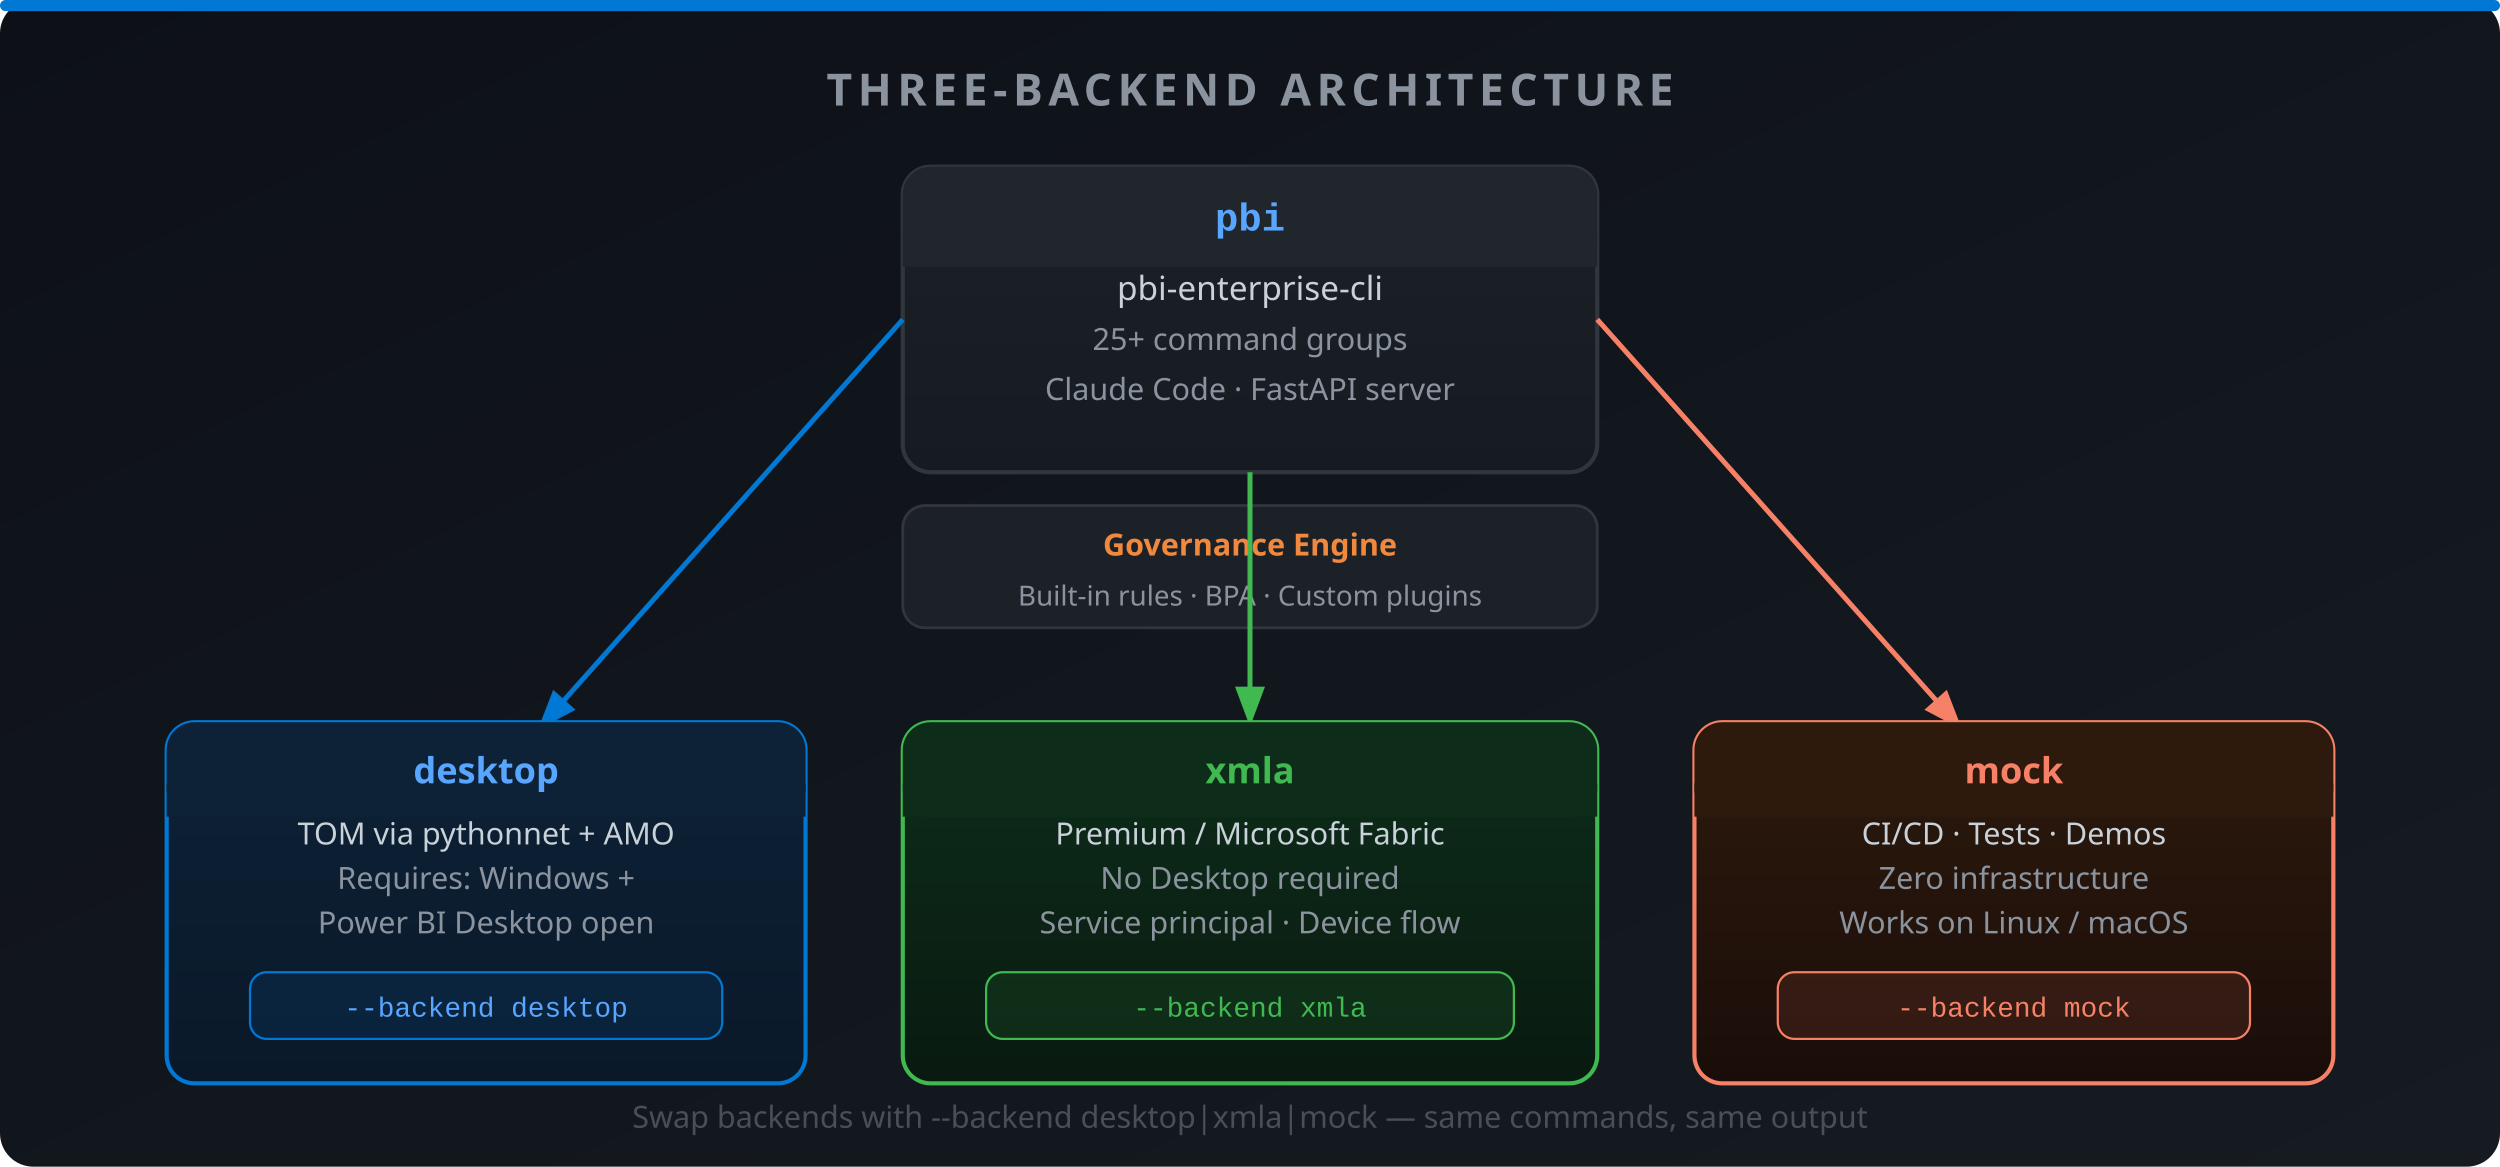
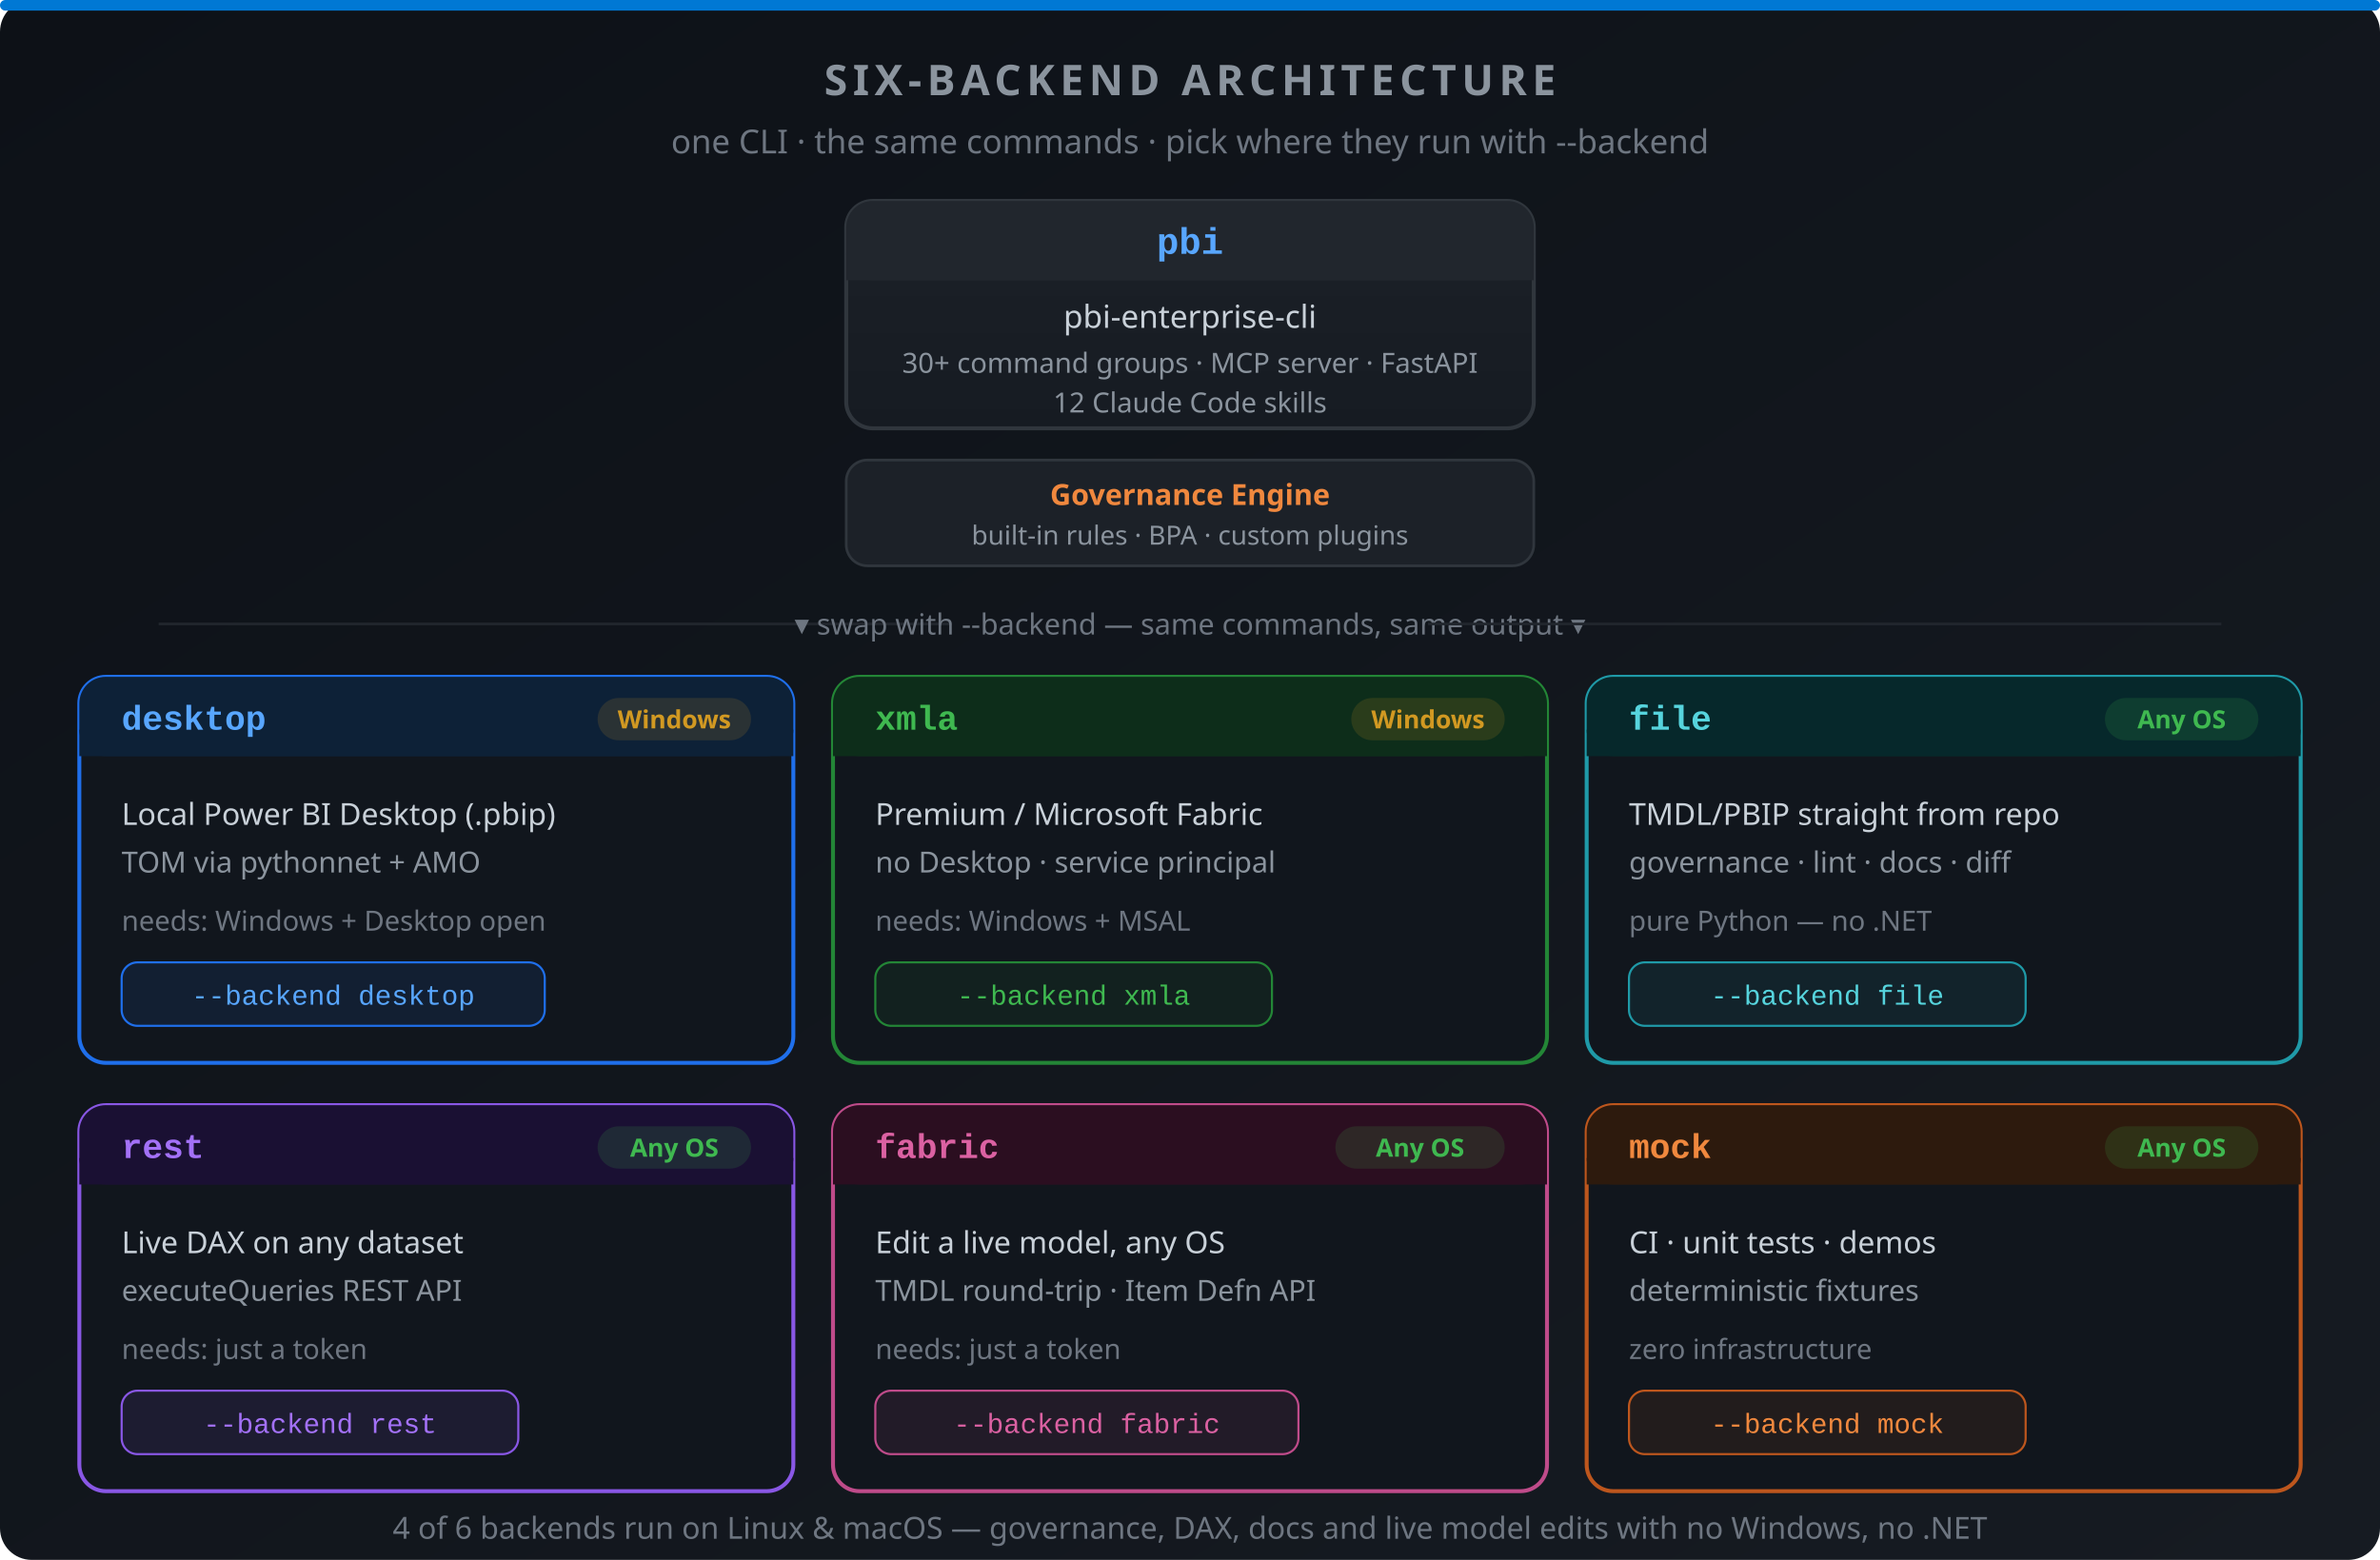
- <svg xmlns="http://www.w3.org/2000/svg" width="900" height="420" viewBox="0 0 900 420">
+ <svg xmlns="http://www.w3.org/2000/svg" width="900" height="590" viewBox="0 0 900 590" font-family="'Segoe UI', system-ui, -apple-system, sans-serif">
  <defs>
    <linearGradient id="bg" x1="0%" y1="0%" x2="100%" y2="100%">
      <stop offset="0%" style="stop-color:#0D1117" />
      <stop offset="100%" style="stop-color:#161B22" />
    </linearGradient>
    <linearGradient id="cli-grad" x1="0%" y1="0%" x2="0%" y2="100%">
      <stop offset="0%" style="stop-color:#1C2128" />
      <stop offset="100%" style="stop-color:#161B22" />
    </linearGradient>
-     <linearGradient id="desktop-grad" x1="0%" y1="0%" x2="0%" y2="100%">
-       <stop offset="0%" style="stop-color:#0D2137" />
-       <stop offset="100%" style="stop-color:#0A1929" />
-     </linearGradient>
-     <linearGradient id="xmla-grad" x1="0%" y1="0%" x2="0%" y2="100%">
-       <stop offset="0%" style="stop-color:#0D2D1A" />
-       <stop offset="100%" style="stop-color:#091A10" />
-     </linearGradient>
-     <linearGradient id="mock-grad" x1="0%" y1="0%" x2="0%" y2="100%">
-       <stop offset="0%" style="stop-color:#2D1A0D" />
-       <stop offset="100%" style="stop-color:#1A0D09" />
-     </linearGradient>
-     <marker id="arrow-blue" markerWidth="8" markerHeight="8" refX="6" refY="3" orient="auto">
-       <path d="M0,0 L0,6 L8,3 z" fill="#0078D4" />
-     </marker>
-     <marker id="arrow-green" markerWidth="8" markerHeight="8" refX="6" refY="3" orient="auto">
-       <path d="M0,0 L0,6 L8,3 z" fill="#3FB950" />
-     </marker>
-     <marker id="arrow-orange" markerWidth="8" markerHeight="8" refX="6" refY="3" orient="auto">
-       <path d="M0,0 L0,6 L8,3 z" fill="#F78166" />
-     </marker>
  </defs>
-   <rect width="900" height="420" fill="url(#bg)" rx="12" />
+   <rect width="900" height="590" fill="url(#bg)" rx="12" />
  <rect x="0" y="0" width="900" height="4" fill="#0078D4" rx="2" />
-   <text x="450" y="38" font-family="'Segoe UI', system-ui, sans-serif" font-size="16" font-weight="600" fill="#8B949E" text-anchor="middle" letter-spacing="2">
-     THREE-BACKEND ARCHITECTURE
+   <text x="450" y="36" font-size="16" font-weight="600" fill="#8B949E" text-anchor="middle" letter-spacing="2">SIX-BACKEND ARCHITECTURE</text>
+   <text x="450" y="58" font-size="12.5" fill="#6E7681" text-anchor="middle">
+     one CLI · the same commands · pick where they run with --backend
  </text>
-   <rect x="325" y="60" width="250" height="110" fill="url(#cli-grad)" rx="10" stroke="#30363D" stroke-width="1.5" />
-   <rect x="325" y="60" width="250" height="36" fill="#21262D" rx="10" />
-   <rect x="325" y="84" width="250" height="12" fill="#21262D" />
-   <text x="450" y="83" font-family="'Consolas','Courier New',monospace" font-size="14" font-weight="700" fill="#58A6FF" text-anchor="middle">pbi</text>
-   <text x="450" y="108" font-family="'Segoe UI', system-ui, sans-serif" font-size="12" fill="#C9D1D9" text-anchor="middle">pbi-enterprise-cli</text>
-   <text x="450" y="126" font-family="'Segoe UI', system-ui, sans-serif" font-size="11" fill="#8B949E" text-anchor="middle">25+ command groups</text>
-   <text x="450" y="144" font-family="'Segoe UI', system-ui, sans-serif" font-size="11" fill="#8B949E" text-anchor="middle">Claude Code · FastAPI server</text>
-   <rect x="325" y="182" width="250" height="44" fill="#1C2128" rx="8" stroke="#30363D" stroke-width="1" />
-   <text x="450" y="200" font-family="'Segoe UI', system-ui, sans-serif" font-size="11" font-weight="600" fill="#F0883E" text-anchor="middle">Governance Engine</text>
-   <text x="450" y="218" font-family="'Segoe UI', system-ui, sans-serif" font-size="10" fill="#8B949E" text-anchor="middle">Built-in rules · BPA · Custom plugins</text>
-   <line x1="325" y1="115" x2="196" y2="260" stroke="#0078D4" stroke-width="1.8" stroke-dasharray="none" marker-end="url(#arrow-blue)" />
-   <line x1="450" y1="170" x2="450" y2="258" stroke="#3FB950" stroke-width="1.8" marker-end="url(#arrow-green)" />
-   <line x1="575" y1="115" x2="704" y2="260" stroke="#F78166" stroke-width="1.8" marker-end="url(#arrow-orange)" />
-   <rect x="60" y="260" width="230" height="130" fill="url(#desktop-grad)" rx="10" stroke="#0078D4" stroke-width="1.5" />
-   <rect x="60" y="260" width="230" height="34" fill="#0D2137" rx="10" />
-   <rect x="60" y="282" width="230" height="12" fill="#0D2137" />
-   <text x="175" y="282" font-family="'Segoe UI', system-ui, sans-serif" font-size="13" font-weight="700" fill="#58A6FF" text-anchor="middle">desktop</text>
-   <text x="175" y="304" font-family="'Segoe UI', system-ui, sans-serif" font-size="11" fill="#C9D1D9" text-anchor="middle">TOM via pythonnet + AMO</text>
-   <text x="175" y="320" font-family="'Segoe UI', system-ui, sans-serif" font-size="11" fill="#8B949E" text-anchor="middle">Requires: Windows +</text>
-   <text x="175" y="336" font-family="'Segoe UI', system-ui, sans-serif" font-size="11" fill="#8B949E" text-anchor="middle">Power BI Desktop open</text>
-   <rect x="90" y="350" width="170" height="24" fill="#0078D41A" rx="6" stroke="#0078D4" stroke-width="0.8" />
-   <text x="175" y="366" font-family="'Consolas','Courier New',monospace" font-size="10" fill="#58A6FF" text-anchor="middle">--backend desktop</text>
-   <rect x="325" y="260" width="250" height="130" fill="url(#xmla-grad)" rx="10" stroke="#3FB950" stroke-width="1.5" />
-   <rect x="325" y="260" width="250" height="34" fill="#0D2D1A" rx="10" />
-   <rect x="325" y="282" width="250" height="12" fill="#0D2D1A" />
-   <text x="450" y="282" font-family="'Segoe UI', system-ui, sans-serif" font-size="13" font-weight="700" fill="#3FB950" text-anchor="middle">xmla</text>
-   <text x="450" y="304" font-family="'Segoe UI', system-ui, sans-serif" font-size="11" fill="#C9D1D9" text-anchor="middle">Premium / Microsoft Fabric</text>
-   <text x="450" y="320" font-family="'Segoe UI', system-ui, sans-serif" font-size="11" fill="#8B949E" text-anchor="middle">No Desktop required</text>
-   <text x="450" y="336" font-family="'Segoe UI', system-ui, sans-serif" font-size="11" fill="#8B949E" text-anchor="middle">Service principal · Device flow</text>
-   <rect x="355" y="350" width="190" height="24" fill="#3FB9501A" rx="6" stroke="#3FB950" stroke-width="0.8" />
-   <text x="450" y="366" font-family="'Consolas','Courier New',monospace" font-size="10" fill="#3FB950" text-anchor="middle">--backend xmla</text>
-   <rect x="610" y="260" width="230" height="130" fill="url(#mock-grad)" rx="10" stroke="#F78166" stroke-width="1.5" />
-   <rect x="610" y="260" width="230" height="34" fill="#2D1A0D" rx="10" />
-   <rect x="610" y="282" width="230" height="12" fill="#2D1A0D" />
-   <text x="725" y="282" font-family="'Segoe UI', system-ui, sans-serif" font-size="13" font-weight="700" fill="#F78166" text-anchor="middle">mock</text>
-   <text x="725" y="304" font-family="'Segoe UI', system-ui, sans-serif" font-size="11" fill="#C9D1D9" text-anchor="middle">CI/CD · Tests · Demos</text>
-   <text x="725" y="320" font-family="'Segoe UI', system-ui, sans-serif" font-size="11" fill="#8B949E" text-anchor="middle">Zero infrastructure</text>
-   <text x="725" y="336" font-family="'Segoe UI', system-ui, sans-serif" font-size="11" fill="#8B949E" text-anchor="middle">Works on Linux / macOS</text>
-   <rect x="640" y="350" width="170" height="24" fill="#F781661A" rx="6" stroke="#F78166" stroke-width="0.8" />
-   <text x="725" y="366" font-family="'Consolas','Courier New',monospace" font-size="10" fill="#F78166" text-anchor="middle">--backend mock</text>
-   <text x="450" y="406" font-family="'Segoe UI', system-ui, sans-serif" font-size="11" fill="#484F58" text-anchor="middle">
-     Swap backends with  --backend desktop|xmla|mock  — same commands, same output
+   <rect x="320" y="76" width="260" height="86" fill="url(#cli-grad)" rx="10" stroke="#30363D" stroke-width="1.5" />
+   <rect x="320" y="76" width="260" height="30" fill="#21262D" rx="10" />
+   <rect x="320" y="96" width="260" height="10" fill="#21262D" />
+   <text x="450" y="96" font-family="'Consolas','Courier New',monospace" font-size="14" font-weight="700" fill="#58A6FF" text-anchor="middle">pbi</text>
+   <text x="450" y="124" font-size="12" fill="#C9D1D9" text-anchor="middle">pbi-enterprise-cli</text>
+   <text x="450" y="141" font-size="10.5" fill="#8B949E" text-anchor="middle">30+ command groups · MCP server · FastAPI</text>
+   <text x="450" y="156" font-size="10.5" fill="#8B949E" text-anchor="middle">12 Claude Code skills</text>
+   <rect x="320" y="174" width="260" height="40" fill="#1C2128" rx="8" stroke="#30363D" stroke-width="1" />
+   <text x="450" y="191" font-size="11" font-weight="600" fill="#F0883E" text-anchor="middle">Governance Engine</text>
+   <text x="450" y="206" font-size="10" fill="#8B949E" text-anchor="middle">built-in rules · BPA · custom plugins</text>
+   <line x1="60" y1="236" x2="360" y2="236" stroke="#21262D" stroke-width="1" />
+   <text x="450" y="240" font-size="11" fill="#6E7681" text-anchor="middle">▾  swap with --backend — same commands, same output  ▾</text>
+   <line x1="540" y1="236" x2="840" y2="236" stroke="#21262D" stroke-width="1" />
+   <g transform="translate(30,256)">
+     <rect width="270" height="146" rx="10" fill="#11161D" stroke="#1F6FEB" stroke-width="1.5" />
+     <rect width="270" height="30" rx="10" fill="#0D2137" />
+     <rect y="20" width="270" height="10" fill="#0D2137" />
+     <text x="16" y="20" font-family="'Consolas','Courier New',monospace" font-size="13" font-weight="700" fill="#58A6FF">desktop</text>
+     <rect x="196" y="8" width="58" height="16" rx="8" fill="#D2992226" />
+     <text x="225" y="19.5" font-size="9.5" font-weight="600" fill="#D29922" text-anchor="middle">Windows</text>
+     <text x="16" y="56" font-size="11.5" fill="#C9D1D9">Local Power BI Desktop (.pbip)</text>
+     <text x="16" y="74" font-size="11" fill="#8B949E">TOM via pythonnet + AMO</text>
+     <text x="16" y="96" font-size="10.5" fill="#6E7681">needs: Windows + Desktop open</text>
+     <rect x="16" y="108" width="160" height="24" rx="6" fill="#1F6FEB1A" stroke="#1F6FEB" stroke-width="0.8" />
+     <text x="96" y="124" font-family="'Consolas','Courier New',monospace" font-size="10.5" fill="#58A6FF" text-anchor="middle">--backend desktop</text>
+   </g>
+   <g transform="translate(315,256)">
+     <rect width="270" height="146" rx="10" fill="#11161D" stroke="#238636" stroke-width="1.5" />
+     <rect width="270" height="30" rx="10" fill="#0D2D1A" />
+     <rect y="20" width="270" height="10" fill="#0D2D1A" />
+     <text x="16" y="20" font-family="'Consolas','Courier New',monospace" font-size="13" font-weight="700" fill="#3FB950">xmla</text>
+     <rect x="196" y="8" width="58" height="16" rx="8" fill="#D2992226" />
+     <text x="225" y="19.5" font-size="9.5" font-weight="600" fill="#D29922" text-anchor="middle">Windows</text>
+     <text x="16" y="56" font-size="11.5" fill="#C9D1D9">Premium / Microsoft Fabric</text>
+     <text x="16" y="74" font-size="11" fill="#8B949E">no Desktop · service principal</text>
+     <text x="16" y="96" font-size="10.5" fill="#6E7681">needs: Windows + MSAL</text>
+     <rect x="16" y="108" width="150" height="24" rx="6" fill="#2386361A" stroke="#238636" stroke-width="0.8" />
+     <text x="91" y="124" font-family="'Consolas','Courier New',monospace" font-size="10.5" fill="#3FB950" text-anchor="middle">--backend xmla</text>
+   </g>
+   <g transform="translate(600,256)">
+     <rect width="270" height="146" rx="10" fill="#11161D" stroke="#1F9AA8" stroke-width="1.5" />
+     <rect width="270" height="30" rx="10" fill="#06282B" />
+     <rect y="20" width="270" height="10" fill="#06282B" />
+     <text x="16" y="20" font-family="'Consolas','Courier New',monospace" font-size="13" font-weight="700" fill="#56D4DD">file</text>
+     <rect x="196" y="8" width="58" height="16" rx="8" fill="#3FB95026" />
+     <text x="225" y="19.5" font-size="9.5" font-weight="600" fill="#3FB950" text-anchor="middle">Any OS</text>
+     <text x="16" y="56" font-size="11.5" fill="#C9D1D9">TMDL/PBIP straight from repo</text>
+     <text x="16" y="74" font-size="11" fill="#8B949E">governance · lint · docs · diff</text>
+     <text x="16" y="96" font-size="10.5" fill="#6E7681">pure Python — no .NET</text>
+     <rect x="16" y="108" width="150" height="24" rx="6" fill="#1F9AA81A" stroke="#1F9AA8" stroke-width="0.8" />
+     <text x="91" y="124" font-family="'Consolas','Courier New',monospace" font-size="10.5" fill="#56D4DD" text-anchor="middle">--backend file</text>
+   </g>
+   <g transform="translate(30,418)">
+     <rect width="270" height="146" rx="10" fill="#11161D" stroke="#8957E5" stroke-width="1.5" />
+     <rect width="270" height="30" rx="10" fill="#1A1033" />
+     <rect y="20" width="270" height="10" fill="#1A1033" />
+     <text x="16" y="20" font-family="'Consolas','Courier New',monospace" font-size="13" font-weight="700" fill="#A371F7">rest</text>
+     <rect x="196" y="8" width="58" height="16" rx="8" fill="#3FB95026" />
+     <text x="225" y="19.5" font-size="9.5" font-weight="600" fill="#3FB950" text-anchor="middle">Any OS</text>
+     <text x="16" y="56" font-size="11.5" fill="#C9D1D9">Live DAX on any dataset</text>
+     <text x="16" y="74" font-size="11" fill="#8B949E">executeQueries REST API</text>
+     <text x="16" y="96" font-size="10.5" fill="#6E7681">needs: just a token</text>
+     <rect x="16" y="108" width="150" height="24" rx="6" fill="#8957E51A" stroke="#8957E5" stroke-width="0.8" />
+     <text x="91" y="124" font-family="'Consolas','Courier New',monospace" font-size="10.5" fill="#A371F7" text-anchor="middle">--backend rest</text>
+   </g>
+   <g transform="translate(315,418)">
+     <rect width="270" height="146" rx="10" fill="#11161D" stroke="#BF4B8A" stroke-width="1.5" />
+     <rect width="270" height="30" rx="10" fill="#2B0E20" />
+     <rect y="20" width="270" height="10" fill="#2B0E20" />
+     <text x="16" y="20" font-family="'Consolas','Courier New',monospace" font-size="13" font-weight="700" fill="#DB61A2">fabric</text>
+     <rect x="190" y="8" width="64" height="16" rx="8" fill="#3FB95026" />
+     <text x="222" y="19.5" font-size="9.5" font-weight="600" fill="#3FB950" text-anchor="middle">Any OS</text>
+     <text x="16" y="56" font-size="11.5" fill="#C9D1D9">Edit a live model, any OS</text>
+     <text x="16" y="74" font-size="11" fill="#8B949E">TMDL round-trip · Item Defn API</text>
+     <text x="16" y="96" font-size="10.5" fill="#6E7681">needs: just a token</text>
+     <rect x="16" y="108" width="160" height="24" rx="6" fill="#BF4B8A1A" stroke="#BF4B8A" stroke-width="0.8" />
+     <text x="96" y="124" font-family="'Consolas','Courier New',monospace" font-size="10.5" fill="#DB61A2" text-anchor="middle">--backend fabric</text>
+   </g>
+   <g transform="translate(600,418)">
+     <rect width="270" height="146" rx="10" fill="#11161D" stroke="#BD561D" stroke-width="1.5" />
+     <rect width="270" height="30" rx="10" fill="#2D1A0D" />
+     <rect y="20" width="270" height="10" fill="#2D1A0D" />
+     <text x="16" y="20" font-family="'Consolas','Courier New',monospace" font-size="13" font-weight="700" fill="#F0883E">mock</text>
+     <rect x="196" y="8" width="58" height="16" rx="8" fill="#3FB95026" />
+     <text x="225" y="19.5" font-size="9.5" font-weight="600" fill="#3FB950" text-anchor="middle">Any OS</text>
+     <text x="16" y="56" font-size="11.5" fill="#C9D1D9">CI · unit tests · demos</text>
+     <text x="16" y="74" font-size="11" fill="#8B949E">deterministic fixtures</text>
+     <text x="16" y="96" font-size="10.5" fill="#6E7681">zero infrastructure</text>
+     <rect x="16" y="108" width="150" height="24" rx="6" fill="#BD561D1A" stroke="#BD561D" stroke-width="0.8" />
+     <text x="91" y="124" font-family="'Consolas','Courier New',monospace" font-size="10.5" fill="#F0883E" text-anchor="middle">--backend mock</text>
+   </g>
+   <text x="450" y="582" font-size="11.5" fill="#6E7681" text-anchor="middle">
+     4 of 6 backends run on Linux &amp; macOS — governance, DAX, docs and live model edits with no Windows, no .NET
  </text>
</svg>
